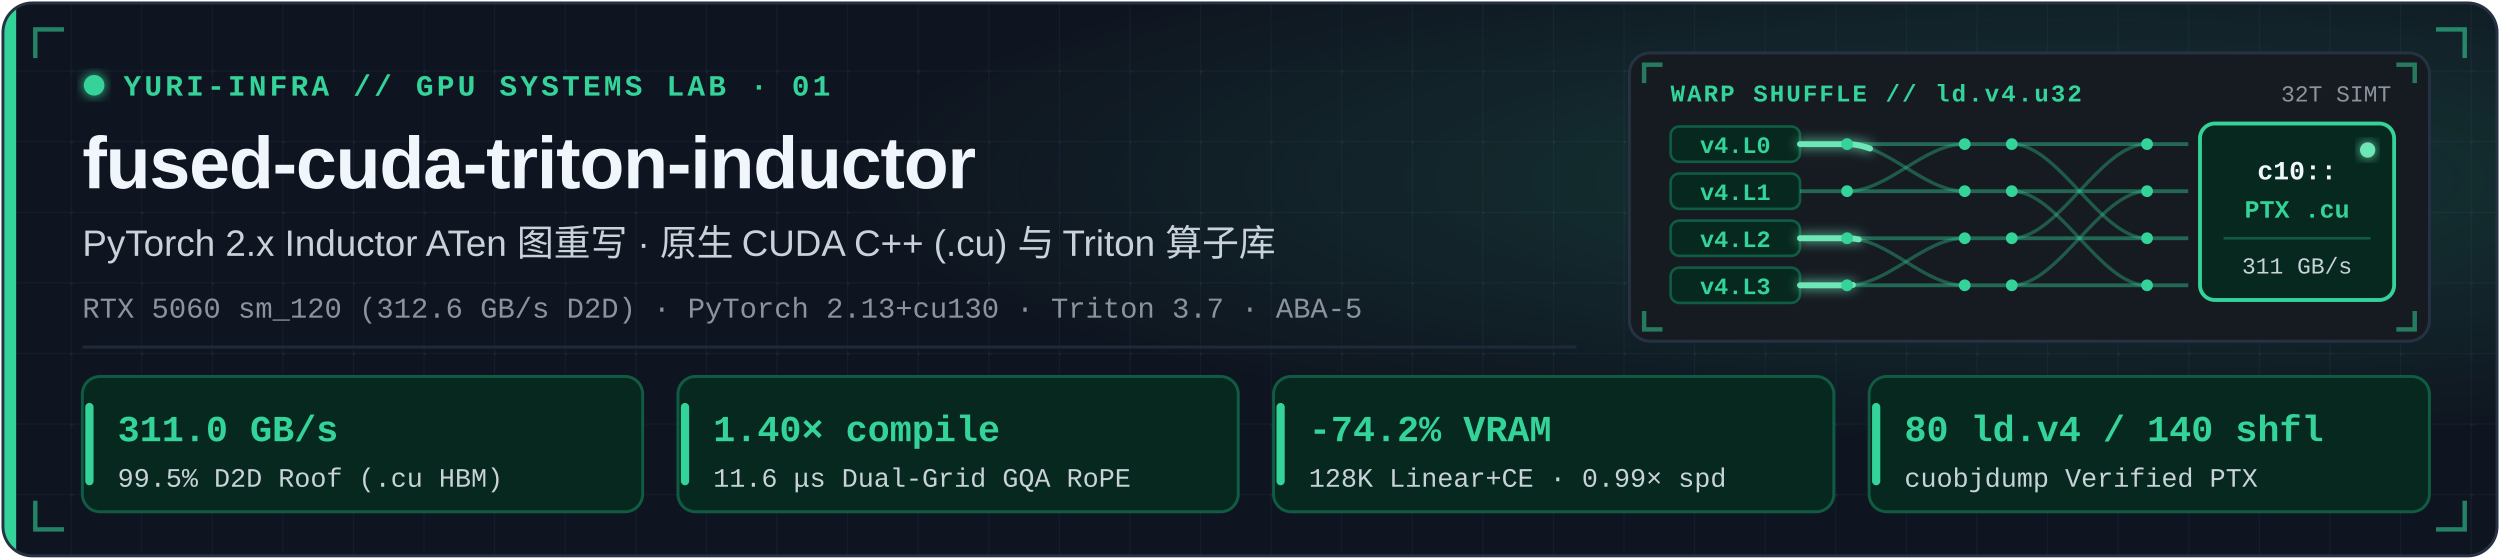
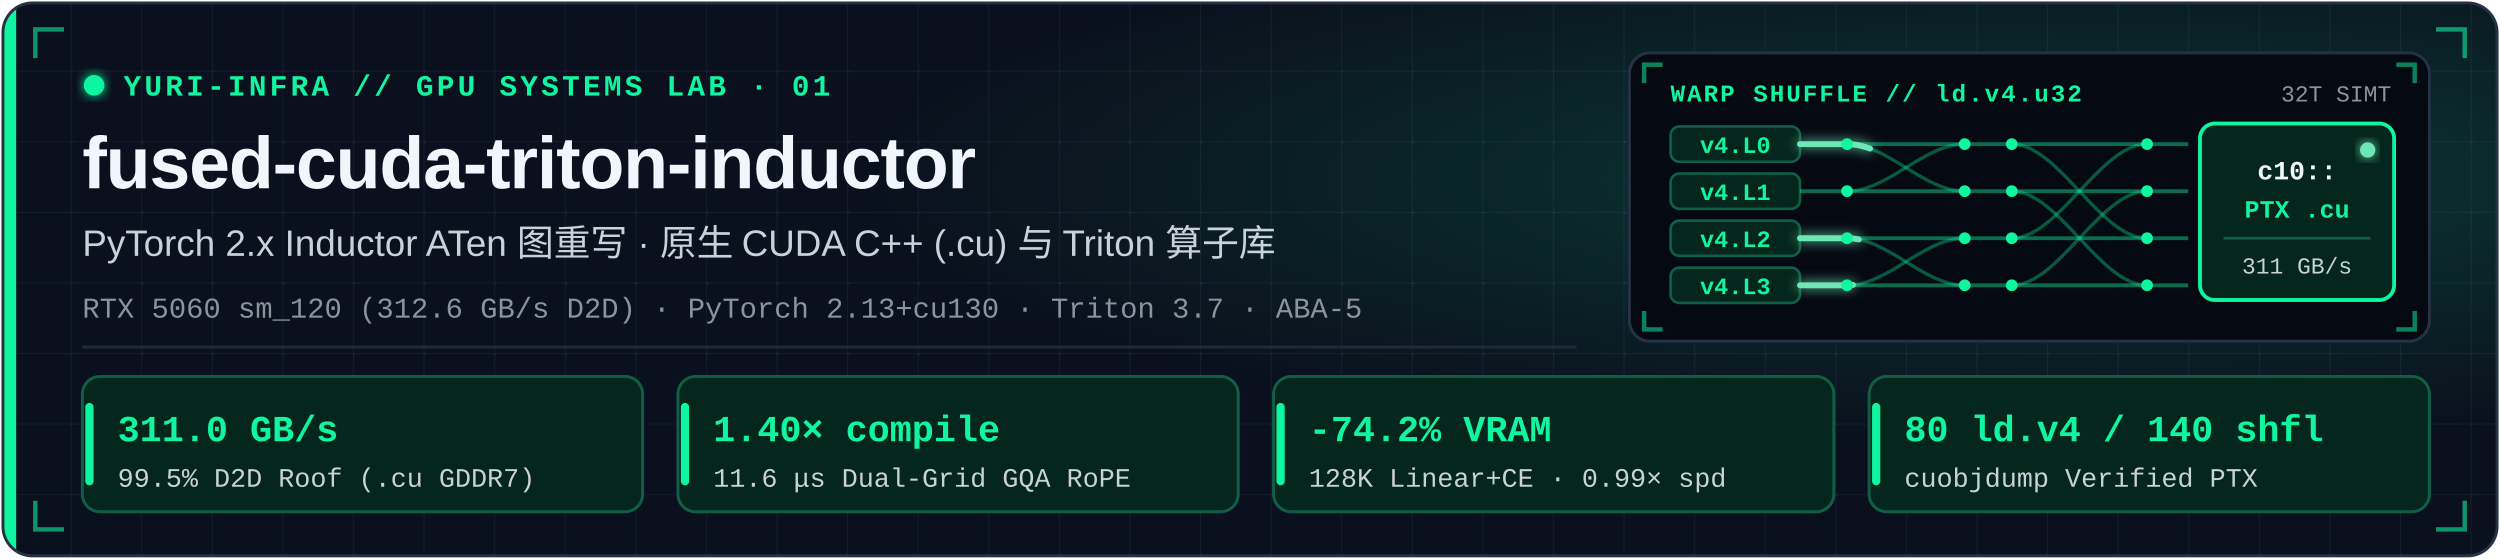
<svg xmlns="http://www.w3.org/2000/svg" width="850" height="190" viewBox="0 0 850 190" role="img">
  <defs>
    <style>
      .sans { font-family: -apple-system, BlinkMacSystemFont, 'Segoe UI', 'Helvetica Neue', Arial, 'PingFang SC', 'Microsoft YaHei', 'Noto Sans CJK SC', sans-serif; }
      .mono { font-family: 'JetBrains Mono', 'Fira Code', ui-monospace, SFMono-Regular, Menlo, Monaco, Consolas, 'Liberation Mono', monospace; }
      .pkt { stroke-linecap: round; fill: none; }
      .flow-f1 { stroke-dasharray: 24 216; animation: flowFwd 3.2s linear infinite; }
      .flow-f2 { stroke-dasharray: 20 220; animation: flowFwd 3.8s linear -1.2s infinite; }
      .flow-f3 { stroke-dasharray: 18 222; animation: flowFwd 2.8s linear -0.7s infinite; }
      .flow-r1 { stroke-dasharray: 22 218; animation: flowRev 3.6s linear -0.5s infinite; }
      .flow-ring1 { stroke-dasharray: 34 386; animation: flowRing 4.2s linear infinite; }
      .flow-ring2 { stroke-dasharray: 34 386; animation: flowRing 4.2s linear -2.1s infinite; }
      .pulse { animation: pulseDot 2.4s ease-in-out infinite; }
      @keyframes flowFwd { from { stroke-dashoffset: 240; } to { stroke-dashoffset: 0; } }
      @keyframes flowRev { from { stroke-dashoffset: 0; } to { stroke-dashoffset: 240; } }
      @keyframes flowRing { from { stroke-dashoffset: 420; } to { stroke-dashoffset: 0; } }
      @keyframes pulseDot { 0%, 100% { opacity: 1; } 50% { opacity: 0.35; } }
      
    </style>
    <clipPath id="clip-card-dark-emerald">
      <rect x="1" y="1" width="848" height="188" rx="10" />
    </clipPath>
    <pattern id="grid24-dark-emerald" width="24" height="24" patternUnits="userSpaceOnUse">
      <path d="M 24 0 L 0 0 0 24" fill="none" stroke="#182232" stroke-width="0.7" stroke-opacity="0.65" />
      <circle cx="0" cy="0" r="0.9" fill="#263244" fill-opacity="0.45" />
    </pattern>
    <radialGradient id="rad-dark-emerald" cx="82%" cy="32%" r="48%">
-       <stop offset="0%" stop-color="#34d399" stop-opacity="0.18" />
-       <stop offset="100%" stop-color="#34d399" stop-opacity="0" />
+       <stop offset="0%" stop-color="#10f5a0" stop-opacity="0.18" />
+       <stop offset="100%" stop-color="#10f5a0" stop-opacity="0" />
    </radialGradient>
    <filter id="glow-dark-emerald" x="-30%" y="-30%" width="160%" height="160%">
      <feGaussianBlur stdDeviation="2.0" result="blur" />
      <feMerge>
        <feMergeNode in="blur" />
        <feMergeNode in="SourceGraphic" />
      </feMerge>
    </filter>
  </defs>
  <g clip-path="url(#clip-card-dark-emerald)">
-     <rect x="1" y="1" width="848" height="188" fill="#0f1520" />
+     <rect x="1" y="1" width="848" height="188" fill="#0a101d" />
    <rect x="1" y="1" width="848" height="188" fill="url(#grid24-dark-emerald)" />
    <rect x="1" y="1" width="848" height="188" fill="url(#rad-dark-emerald)" />
-     <rect x="1" y="1" width="4.5" height="188" fill="#34d399" />
+     <rect x="1" y="1" width="4.5" height="188" fill="#10f5a0" />
  </g>
  <rect x="1" y="1" width="848" height="188" rx="10" fill="none" stroke="#263244" stroke-width="1" />
-   <g fill="none" stroke="#34d399" stroke-width="1.5" stroke-opacity="0.58" stroke-linecap="square">
+   <g fill="none" stroke="#10f5a0" stroke-width="1.5" stroke-opacity="0.58" stroke-linecap="square">
    <path d="M 12.0 19.0 L 12.0 10.0 L 21.0 10.0" />
    <path d="M 829.0 10.0 L 838.0 10.0 L 838.0 19.0" />
    <path d="M 12.0 171.0 L 12.0 180.0 L 21.0 180.0" />
    <path d="M 829.0 180.0 L 838.0 180.0 L 838.0 171.0" />
  </g>
-   <circle cx="32" cy="29" r="3.5" fill="#34d399" class="pulse" filter="url(#glow-dark-emerald)" />
-   <text x="42" y="32.5" class="mono" font-size="10" font-weight="700" fill="#34d399" letter-spacing="1.1">YURI-INFRA // GPU SYSTEMS LAB · 01</text>
+   <circle cx="32" cy="29" r="3.5" fill="#10f5a0" class="pulse" filter="url(#glow-dark-emerald)" />
+   <text x="42" y="32.5" class="mono" font-size="10" font-weight="700" fill="#10f5a0" letter-spacing="1.1">YURI-INFRA // GPU SYSTEMS LAB · 01</text>
  <text x="28" y="64" class="sans" font-size="25" font-weight="800" fill="#f0f6fc" letter-spacing="-0.4">fused-cuda-triton-inductor</text>
  <text x="28" y="87" class="sans" font-size="12.5" font-weight="500" fill="#c9d1d9">PyTorch 2.x Inductor ATen 图重写 · 原生 CUDA C++ (.cu) 与 Triton 算子库</text>
  <text x="28" y="108" class="mono" font-size="9.8" fill="#8b949e">RTX 5060 sm_120 (312.6 GB/s D2D) · PyTorch 2.13+cu130 · Triton 3.7 · ABA-5</text>
  <line x1="28" y1="118" x2="536" y2="118" stroke="#1e2a3a" stroke-width="1" />
-   <rect x="554" y="18" width="272" height="98" rx="7" fill="#161b22" stroke="#263244" stroke-width="1" />
-   <g fill="none" stroke="#34d399" stroke-width="1.5" stroke-opacity="0.52" stroke-linecap="square">
+   <rect x="554" y="18" width="272" height="98" rx="7" fill="#050912" stroke="#263244" stroke-width="1" />
+   <g fill="none" stroke="#10f5a0" stroke-width="1.5" stroke-opacity="0.52" stroke-linecap="square">
    <path d="M 559.0 27.5 L 559.0 22.0 L 564.5 22.0" />
    <path d="M 815.5 22.0 L 821.0 22.0 L 821.0 27.5" />
    <path d="M 559.0 106.5 L 559.0 112.0 L 564.5 112.0" />
    <path d="M 815.5 112.0 L 821.0 112.0 L 821.0 106.5" />
  </g>
-   <text x="568" y="34.5" class="mono" font-size="8.2" font-weight="700" fill="#34d399" letter-spacing="0.7">WARP SHUFFLE // ld.v4.u32</text>
+   <text x="568" y="34.5" class="mono" font-size="8.2" font-weight="700" fill="#10f5a0" letter-spacing="0.7">WARP SHUFFLE // ld.v4.u32</text>
  <text x="813" y="34.5" class="mono" font-size="7.8" fill="#8b949e" text-anchor="end">32T SIMT</text>
-   <rect x="568" y="43" width="44" height="12" rx="3" fill="#06281e" stroke="#0f5c43" stroke-width="0.9" />
-   <text x="590" y="52" class="mono" font-size="8" font-weight="700" fill="#34d399" text-anchor="middle">v4.L0</text>
-   <line x1="612" y1="49" x2="744" y2="49" stroke="#34d399" stroke-opacity="0.42" stroke-width="1.3" />
-   <rect x="568" y="59" width="44" height="12" rx="3" fill="#06281e" stroke="#0f5c43" stroke-width="0.9" />
-   <text x="590" y="68" class="mono" font-size="8" font-weight="700" fill="#34d399" text-anchor="middle">v4.L1</text>
-   <line x1="612" y1="65" x2="744" y2="65" stroke="#34d399" stroke-opacity="0.42" stroke-width="1.3" />
-   <rect x="568" y="75" width="44" height="12" rx="3" fill="#06281e" stroke="#0f5c43" stroke-width="0.9" />
-   <text x="590" y="84" class="mono" font-size="8" font-weight="700" fill="#34d399" text-anchor="middle">v4.L2</text>
-   <line x1="612" y1="81" x2="744" y2="81" stroke="#34d399" stroke-opacity="0.42" stroke-width="1.3" />
-   <rect x="568" y="91" width="44" height="12" rx="3" fill="#06281e" stroke="#0f5c43" stroke-width="0.9" />
-   <text x="590" y="100" class="mono" font-size="8" font-weight="700" fill="#34d399" text-anchor="middle">v4.L3</text>
-   <line x1="612" y1="97" x2="744" y2="97" stroke="#34d399" stroke-opacity="0.42" stroke-width="1.3" />
-   <path d="M 628 49 C 642 49, 654 65, 668 65" fill="none" stroke="#34d399" stroke-opacity="0.34" stroke-width="1.15" />
-   <path d="M 628 65 C 642 65, 654 49, 668 49" fill="none" stroke="#34d399" stroke-opacity="0.34" stroke-width="1.15" />
-   <path d="M 628 81 C 642 81, 654 97, 668 97" fill="none" stroke="#34d399" stroke-opacity="0.34" stroke-width="1.15" />
-   <path d="M 628 97 C 642 97, 654 81, 668 81" fill="none" stroke="#34d399" stroke-opacity="0.34" stroke-width="1.15" />
-   <path d="M 684 49 C 700 49, 714 81, 730 81" fill="none" stroke="#34d399" stroke-opacity="0.34" stroke-width="1.15" />
-   <path d="M 684 81 C 700 81, 714 49, 730 49" fill="none" stroke="#34d399" stroke-opacity="0.34" stroke-width="1.15" />
-   <path d="M 684 65 C 700 65, 714 97, 730 97" fill="none" stroke="#34d399" stroke-opacity="0.34" stroke-width="1.15" />
-   <path d="M 684 97 C 700 97, 714 65, 730 65" fill="none" stroke="#34d399" stroke-opacity="0.34" stroke-width="1.15" />
+   <rect x="568" y="43" width="44" height="12" rx="3" fill="#05261c" stroke="#115e46" stroke-width="0.9" />
+   <text x="590" y="52" class="mono" font-size="8" font-weight="700" fill="#10f5a0" text-anchor="middle">v4.L0</text>
+   <line x1="612" y1="49" x2="744" y2="49" stroke="#10f5a0" stroke-opacity="0.42" stroke-width="1.3" />
+   <rect x="568" y="59" width="44" height="12" rx="3" fill="#05261c" stroke="#115e46" stroke-width="0.9" />
+   <text x="590" y="68" class="mono" font-size="8" font-weight="700" fill="#10f5a0" text-anchor="middle">v4.L1</text>
+   <line x1="612" y1="65" x2="744" y2="65" stroke="#10f5a0" stroke-opacity="0.42" stroke-width="1.3" />
+   <rect x="568" y="75" width="44" height="12" rx="3" fill="#05261c" stroke="#115e46" stroke-width="0.9" />
+   <text x="590" y="84" class="mono" font-size="8" font-weight="700" fill="#10f5a0" text-anchor="middle">v4.L2</text>
+   <line x1="612" y1="81" x2="744" y2="81" stroke="#10f5a0" stroke-opacity="0.42" stroke-width="1.3" />
+   <rect x="568" y="91" width="44" height="12" rx="3" fill="#05261c" stroke="#115e46" stroke-width="0.9" />
+   <text x="590" y="100" class="mono" font-size="8" font-weight="700" fill="#10f5a0" text-anchor="middle">v4.L3</text>
+   <line x1="612" y1="97" x2="744" y2="97" stroke="#10f5a0" stroke-opacity="0.42" stroke-width="1.3" />
+   <path d="M 628 49 C 642 49, 654 65, 668 65" fill="none" stroke="#10f5a0" stroke-opacity="0.34" stroke-width="1.15" />
+   <path d="M 628 65 C 642 65, 654 49, 668 49" fill="none" stroke="#10f5a0" stroke-opacity="0.34" stroke-width="1.15" />
+   <path d="M 628 81 C 642 81, 654 97, 668 97" fill="none" stroke="#10f5a0" stroke-opacity="0.34" stroke-width="1.15" />
+   <path d="M 628 97 C 642 97, 654 81, 668 81" fill="none" stroke="#10f5a0" stroke-opacity="0.34" stroke-width="1.15" />
+   <path d="M 684 49 C 700 49, 714 81, 730 81" fill="none" stroke="#10f5a0" stroke-opacity="0.34" stroke-width="1.15" />
+   <path d="M 684 81 C 700 81, 714 49, 730 49" fill="none" stroke="#10f5a0" stroke-opacity="0.34" stroke-width="1.15" />
+   <path d="M 684 65 C 700 65, 714 97, 730 97" fill="none" stroke="#10f5a0" stroke-opacity="0.34" stroke-width="1.15" />
+   <path d="M 684 97 C 700 97, 714 65, 730 65" fill="none" stroke="#10f5a0" stroke-opacity="0.34" stroke-width="1.15" />
  <path d="M 612 49 L 628 49 C 642 49, 654 65, 668 65 L 684 65 C 700 65, 714 97, 730 97 L 748 97" class="pkt flow-f1" stroke="#6ee7b7" stroke-width="2.0" filter="url(#glow-dark-emerald)" />
  <path d="M 612 81 L 628 81 C 642 81, 654 97, 668 97 L 684 97 C 700 97, 714 65, 730 65 L 748 65" class="pkt flow-f2" stroke="#6ee7b7" stroke-width="2.0" filter="url(#glow-dark-emerald)" />
  <path d="M 612 97 L 628 97 C 642 97, 654 81, 668 81 L 684 81 C 700 81, 714 49, 730 49 L 748 49" class="pkt flow-f3" stroke="#6ee7b7" stroke-width="2.0" filter="url(#glow-dark-emerald)" />
-   <circle cx="628" cy="49" r="2.0" fill="#34d399" />
-   <circle cx="628" cy="65" r="2.0" fill="#34d399" />
-   <circle cx="628" cy="81" r="2.0" fill="#34d399" />
-   <circle cx="628" cy="97" r="2.0" fill="#34d399" />
-   <circle cx="668" cy="49" r="2.0" fill="#34d399" />
-   <circle cx="668" cy="65" r="2.0" fill="#34d399" />
-   <circle cx="668" cy="81" r="2.0" fill="#34d399" />
-   <circle cx="668" cy="97" r="2.0" fill="#34d399" />
-   <circle cx="684" cy="49" r="2.0" fill="#34d399" />
-   <circle cx="684" cy="65" r="2.0" fill="#34d399" />
-   <circle cx="684" cy="81" r="2.0" fill="#34d399" />
-   <circle cx="684" cy="97" r="2.0" fill="#34d399" />
-   <circle cx="730" cy="49" r="2.0" fill="#34d399" />
-   <circle cx="730" cy="65" r="2.0" fill="#34d399" />
-   <circle cx="730" cy="81" r="2.0" fill="#34d399" />
-   <circle cx="730" cy="97" r="2.0" fill="#34d399" />
-   <rect x="748" y="42" width="66" height="60" rx="5" fill="#06281e" stroke="#34d399" stroke-width="1.3" />
+   <circle cx="628" cy="49" r="2.0" fill="#10f5a0" />
+   <circle cx="628" cy="65" r="2.0" fill="#10f5a0" />
+   <circle cx="628" cy="81" r="2.0" fill="#10f5a0" />
+   <circle cx="628" cy="97" r="2.0" fill="#10f5a0" />
+   <circle cx="668" cy="49" r="2.0" fill="#10f5a0" />
+   <circle cx="668" cy="65" r="2.0" fill="#10f5a0" />
+   <circle cx="668" cy="81" r="2.0" fill="#10f5a0" />
+   <circle cx="668" cy="97" r="2.0" fill="#10f5a0" />
+   <circle cx="684" cy="49" r="2.0" fill="#10f5a0" />
+   <circle cx="684" cy="65" r="2.0" fill="#10f5a0" />
+   <circle cx="684" cy="81" r="2.0" fill="#10f5a0" />
+   <circle cx="684" cy="97" r="2.0" fill="#10f5a0" />
+   <circle cx="730" cy="49" r="2.0" fill="#10f5a0" />
+   <circle cx="730" cy="65" r="2.0" fill="#10f5a0" />
+   <circle cx="730" cy="81" r="2.0" fill="#10f5a0" />
+   <circle cx="730" cy="97" r="2.0" fill="#10f5a0" />
+   <rect x="748" y="42" width="66" height="60" rx="5" fill="#05261c" stroke="#10f5a0" stroke-width="1.3" />
  <circle cx="805" cy="51" r="2.6" fill="#6ee7b7" class="pulse" filter="url(#glow-dark-emerald)" />
  <text x="781" y="61" class="mono" font-size="9" font-weight="700" fill="#f0f6fc" text-anchor="middle">c10::</text>
-   <text x="781" y="74" class="mono" font-size="8.5" font-weight="700" fill="#34d399" text-anchor="middle">PTX .cu</text>
-   <line x1="756" y1="81" x2="806" y2="81" stroke="#0f5c43" stroke-width="0.9" />
+   <text x="781" y="74" class="mono" font-size="8.5" font-weight="700" fill="#10f5a0" text-anchor="middle">PTX .cu</text>
+   <line x1="756" y1="81" x2="806" y2="81" stroke="#115e46" stroke-width="0.9" />
  <text x="781" y="93" class="mono" font-size="7.8" fill="#c9d1d9" text-anchor="middle">311 GB/s</text>
-   <rect x="28.0" y="128.0" width="190.5" height="46" rx="6" fill="#06281e" stroke="#0f5c43" stroke-width="1" />
-   <rect x="29.0" y="137.0" width="2.8" height="28" rx="1.4" fill="#34d399" />
-   <text x="40.0" y="150.0" class="mono" font-size="12.5" font-weight="700" fill="#34d399">311.0 GB/s</text>
-   <text x="40.0" y="165.5" class="mono" font-size="9.1" fill="#c9d1d9">99.5% D2D Roof (.cu HBM)</text>
-   <rect x="230.5" y="128.0" width="190.5" height="46" rx="6" fill="#06281e" stroke="#0f5c43" stroke-width="1" />
-   <rect x="231.5" y="137.0" width="2.8" height="28" rx="1.4" fill="#34d399" />
-   <text x="242.5" y="150.0" class="mono" font-size="12.5" font-weight="700" fill="#34d399">1.40× compile</text>
+   <rect x="28.0" y="128.0" width="190.5" height="46" rx="6" fill="#05261c" stroke="#115e46" stroke-width="1" />
+   <rect x="29.0" y="137.0" width="2.8" height="28" rx="1.4" fill="#10f5a0" />
+   <text x="40.0" y="150.0" class="mono" font-size="12.5" font-weight="700" fill="#10f5a0">311.0 GB/s</text>
+   <text x="40.0" y="165.5" class="mono" font-size="9.1" fill="#c9d1d9">99.5% D2D Roof (.cu GDDR7)</text>
+   <rect x="230.5" y="128.0" width="190.5" height="46" rx="6" fill="#05261c" stroke="#115e46" stroke-width="1" />
+   <rect x="231.5" y="137.0" width="2.8" height="28" rx="1.4" fill="#10f5a0" />
+   <text x="242.5" y="150.0" class="mono" font-size="12.5" font-weight="700" fill="#10f5a0">1.40× compile</text>
  <text x="242.5" y="165.5" class="mono" font-size="9.1" fill="#c9d1d9">11.6 μs Dual-Grid GQA RoPE</text>
-   <rect x="433.0" y="128.0" width="190.5" height="46" rx="6" fill="#06281e" stroke="#0f5c43" stroke-width="1" />
-   <rect x="434.0" y="137.0" width="2.8" height="28" rx="1.4" fill="#34d399" />
-   <text x="445.0" y="150.0" class="mono" font-size="12.5" font-weight="700" fill="#34d399">-74.2% VRAM</text>
+   <rect x="433.0" y="128.0" width="190.5" height="46" rx="6" fill="#05261c" stroke="#115e46" stroke-width="1" />
+   <rect x="434.0" y="137.0" width="2.8" height="28" rx="1.4" fill="#10f5a0" />
+   <text x="445.0" y="150.0" class="mono" font-size="12.5" font-weight="700" fill="#10f5a0">-74.2% VRAM</text>
  <text x="445.0" y="165.5" class="mono" font-size="9.1" fill="#c9d1d9">128K Linear+CE · 0.99× spd</text>
-   <rect x="635.5" y="128.0" width="190.5" height="46" rx="6" fill="#06281e" stroke="#0f5c43" stroke-width="1" />
-   <rect x="636.5" y="137.0" width="2.8" height="28" rx="1.4" fill="#34d399" />
-   <text x="647.5" y="150.0" class="mono" font-size="12.5" font-weight="700" fill="#34d399">80 ld.v4 / 140 shfl</text>
+   <rect x="635.5" y="128.0" width="190.5" height="46" rx="6" fill="#05261c" stroke="#115e46" stroke-width="1" />
+   <rect x="636.5" y="137.0" width="2.8" height="28" rx="1.4" fill="#10f5a0" />
+   <text x="647.5" y="150.0" class="mono" font-size="12.5" font-weight="700" fill="#10f5a0">80 ld.v4 / 140 shfl</text>
  <text x="647.5" y="165.5" class="mono" font-size="9.1" fill="#c9d1d9">cuobjdump Verified PTX</text>
</svg>
